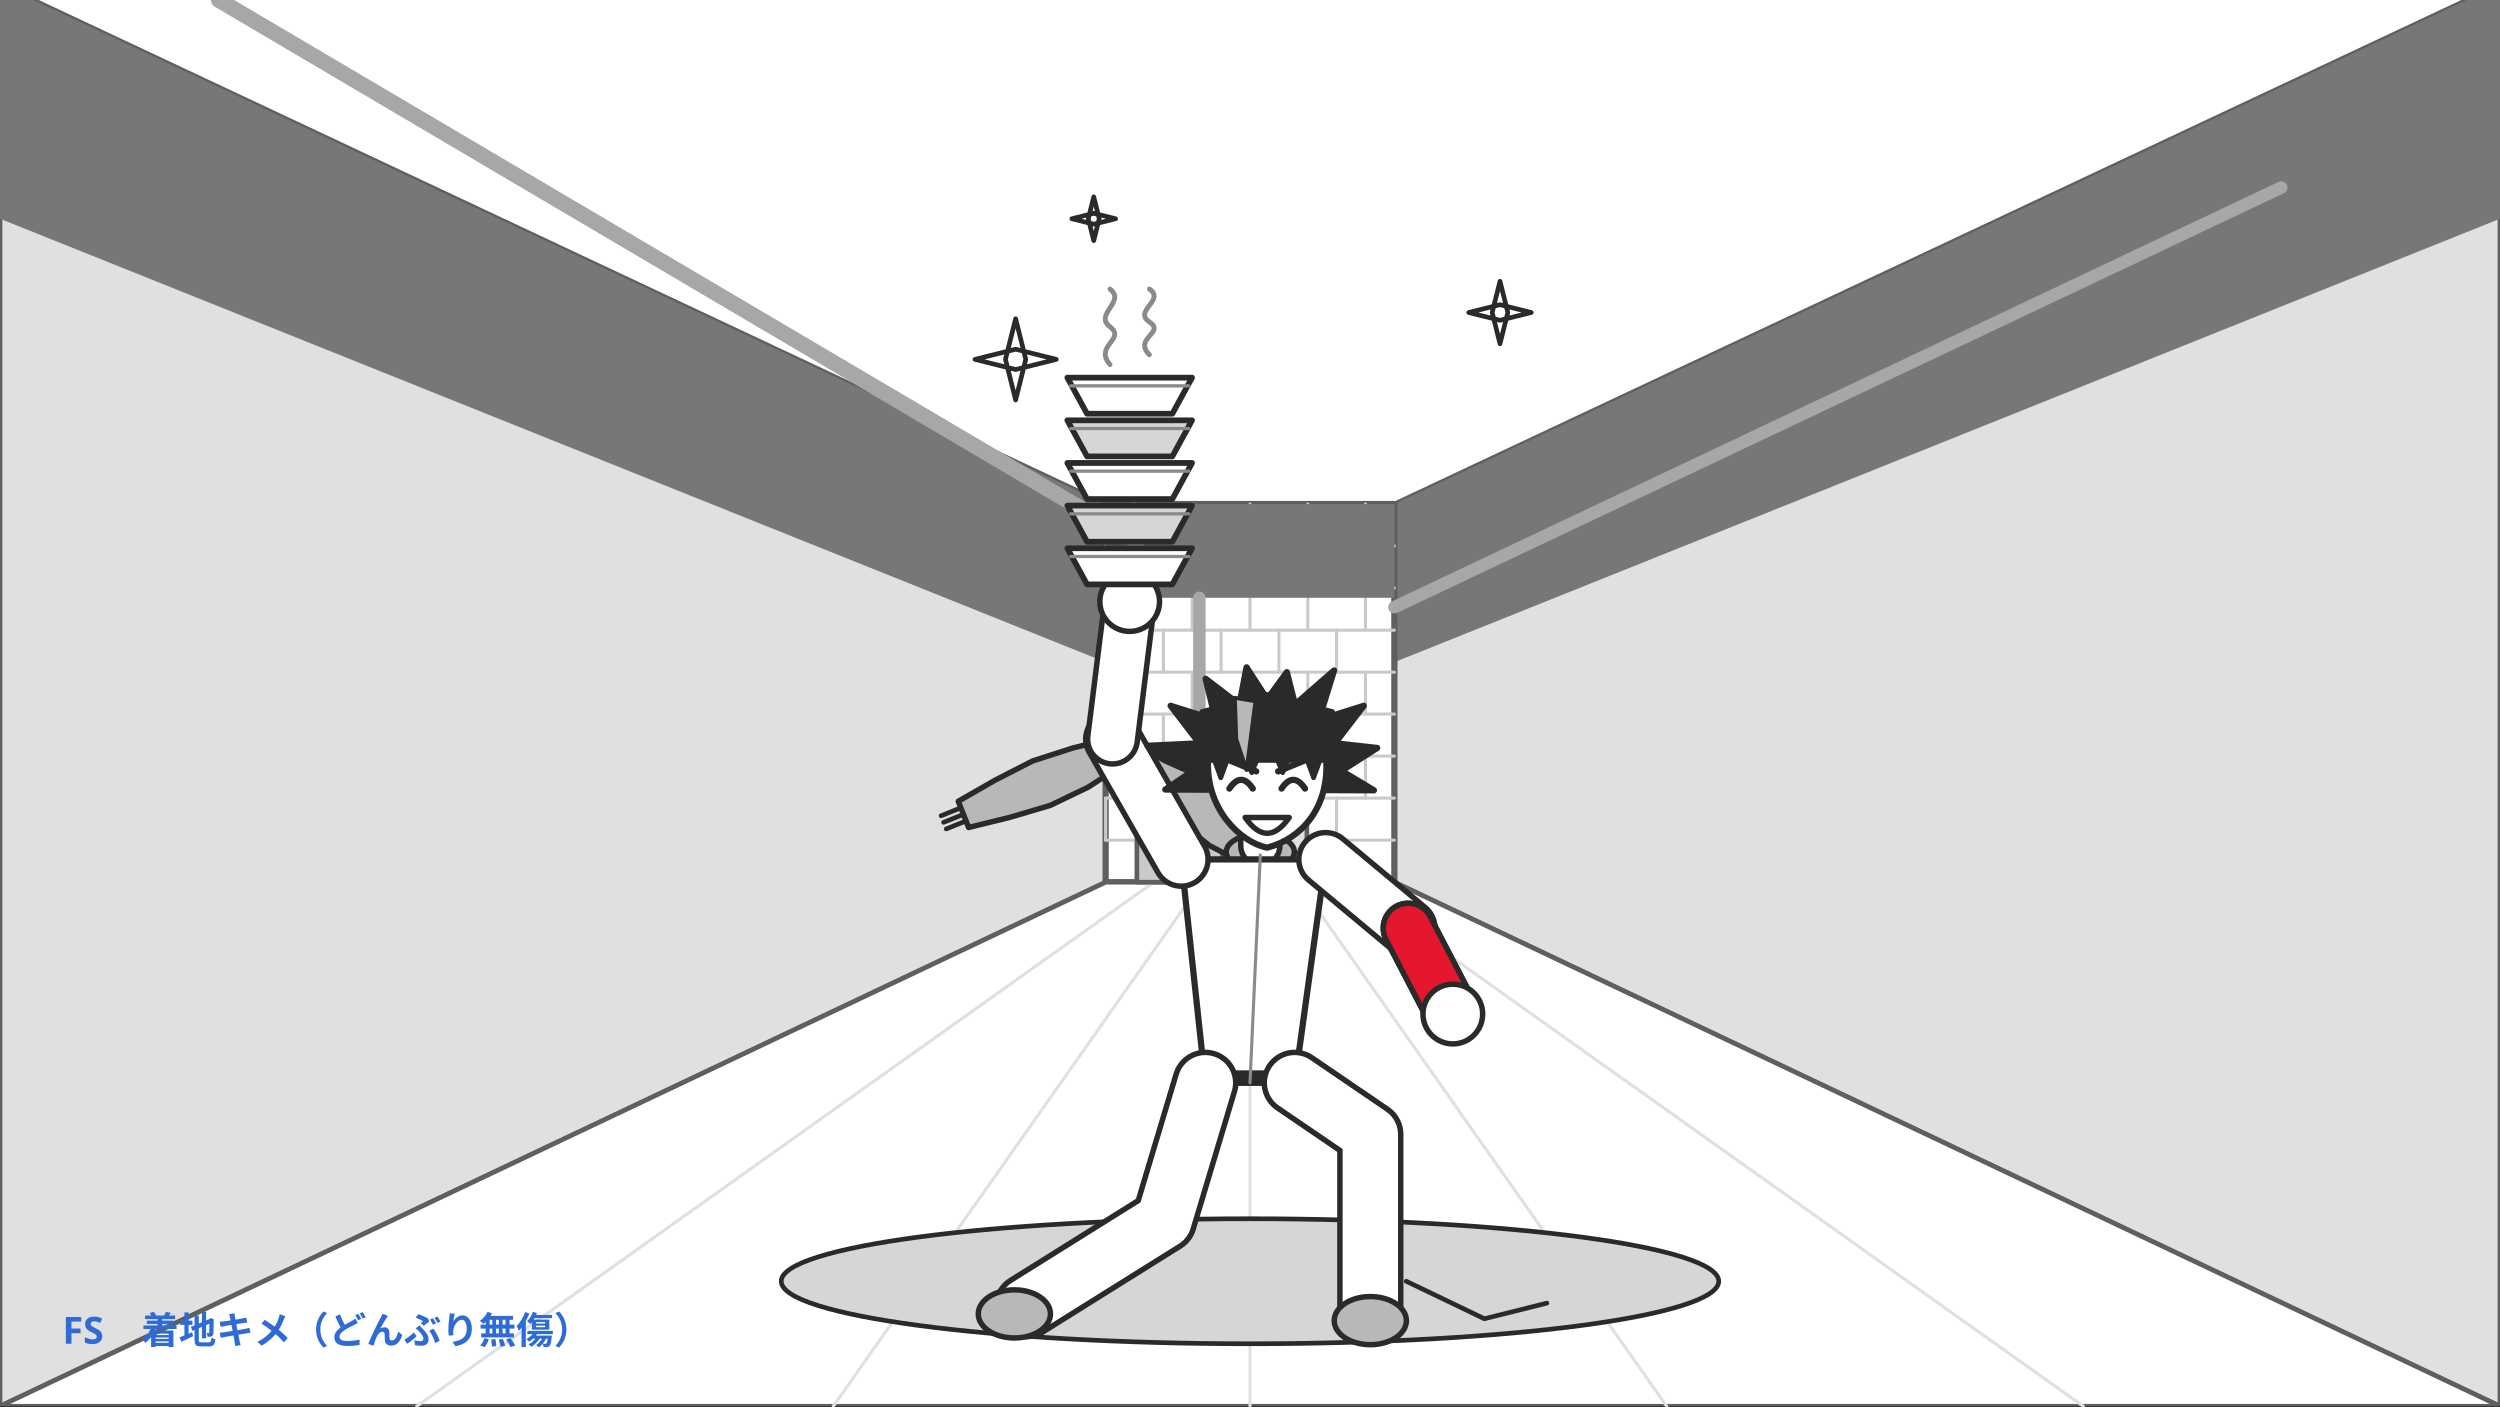
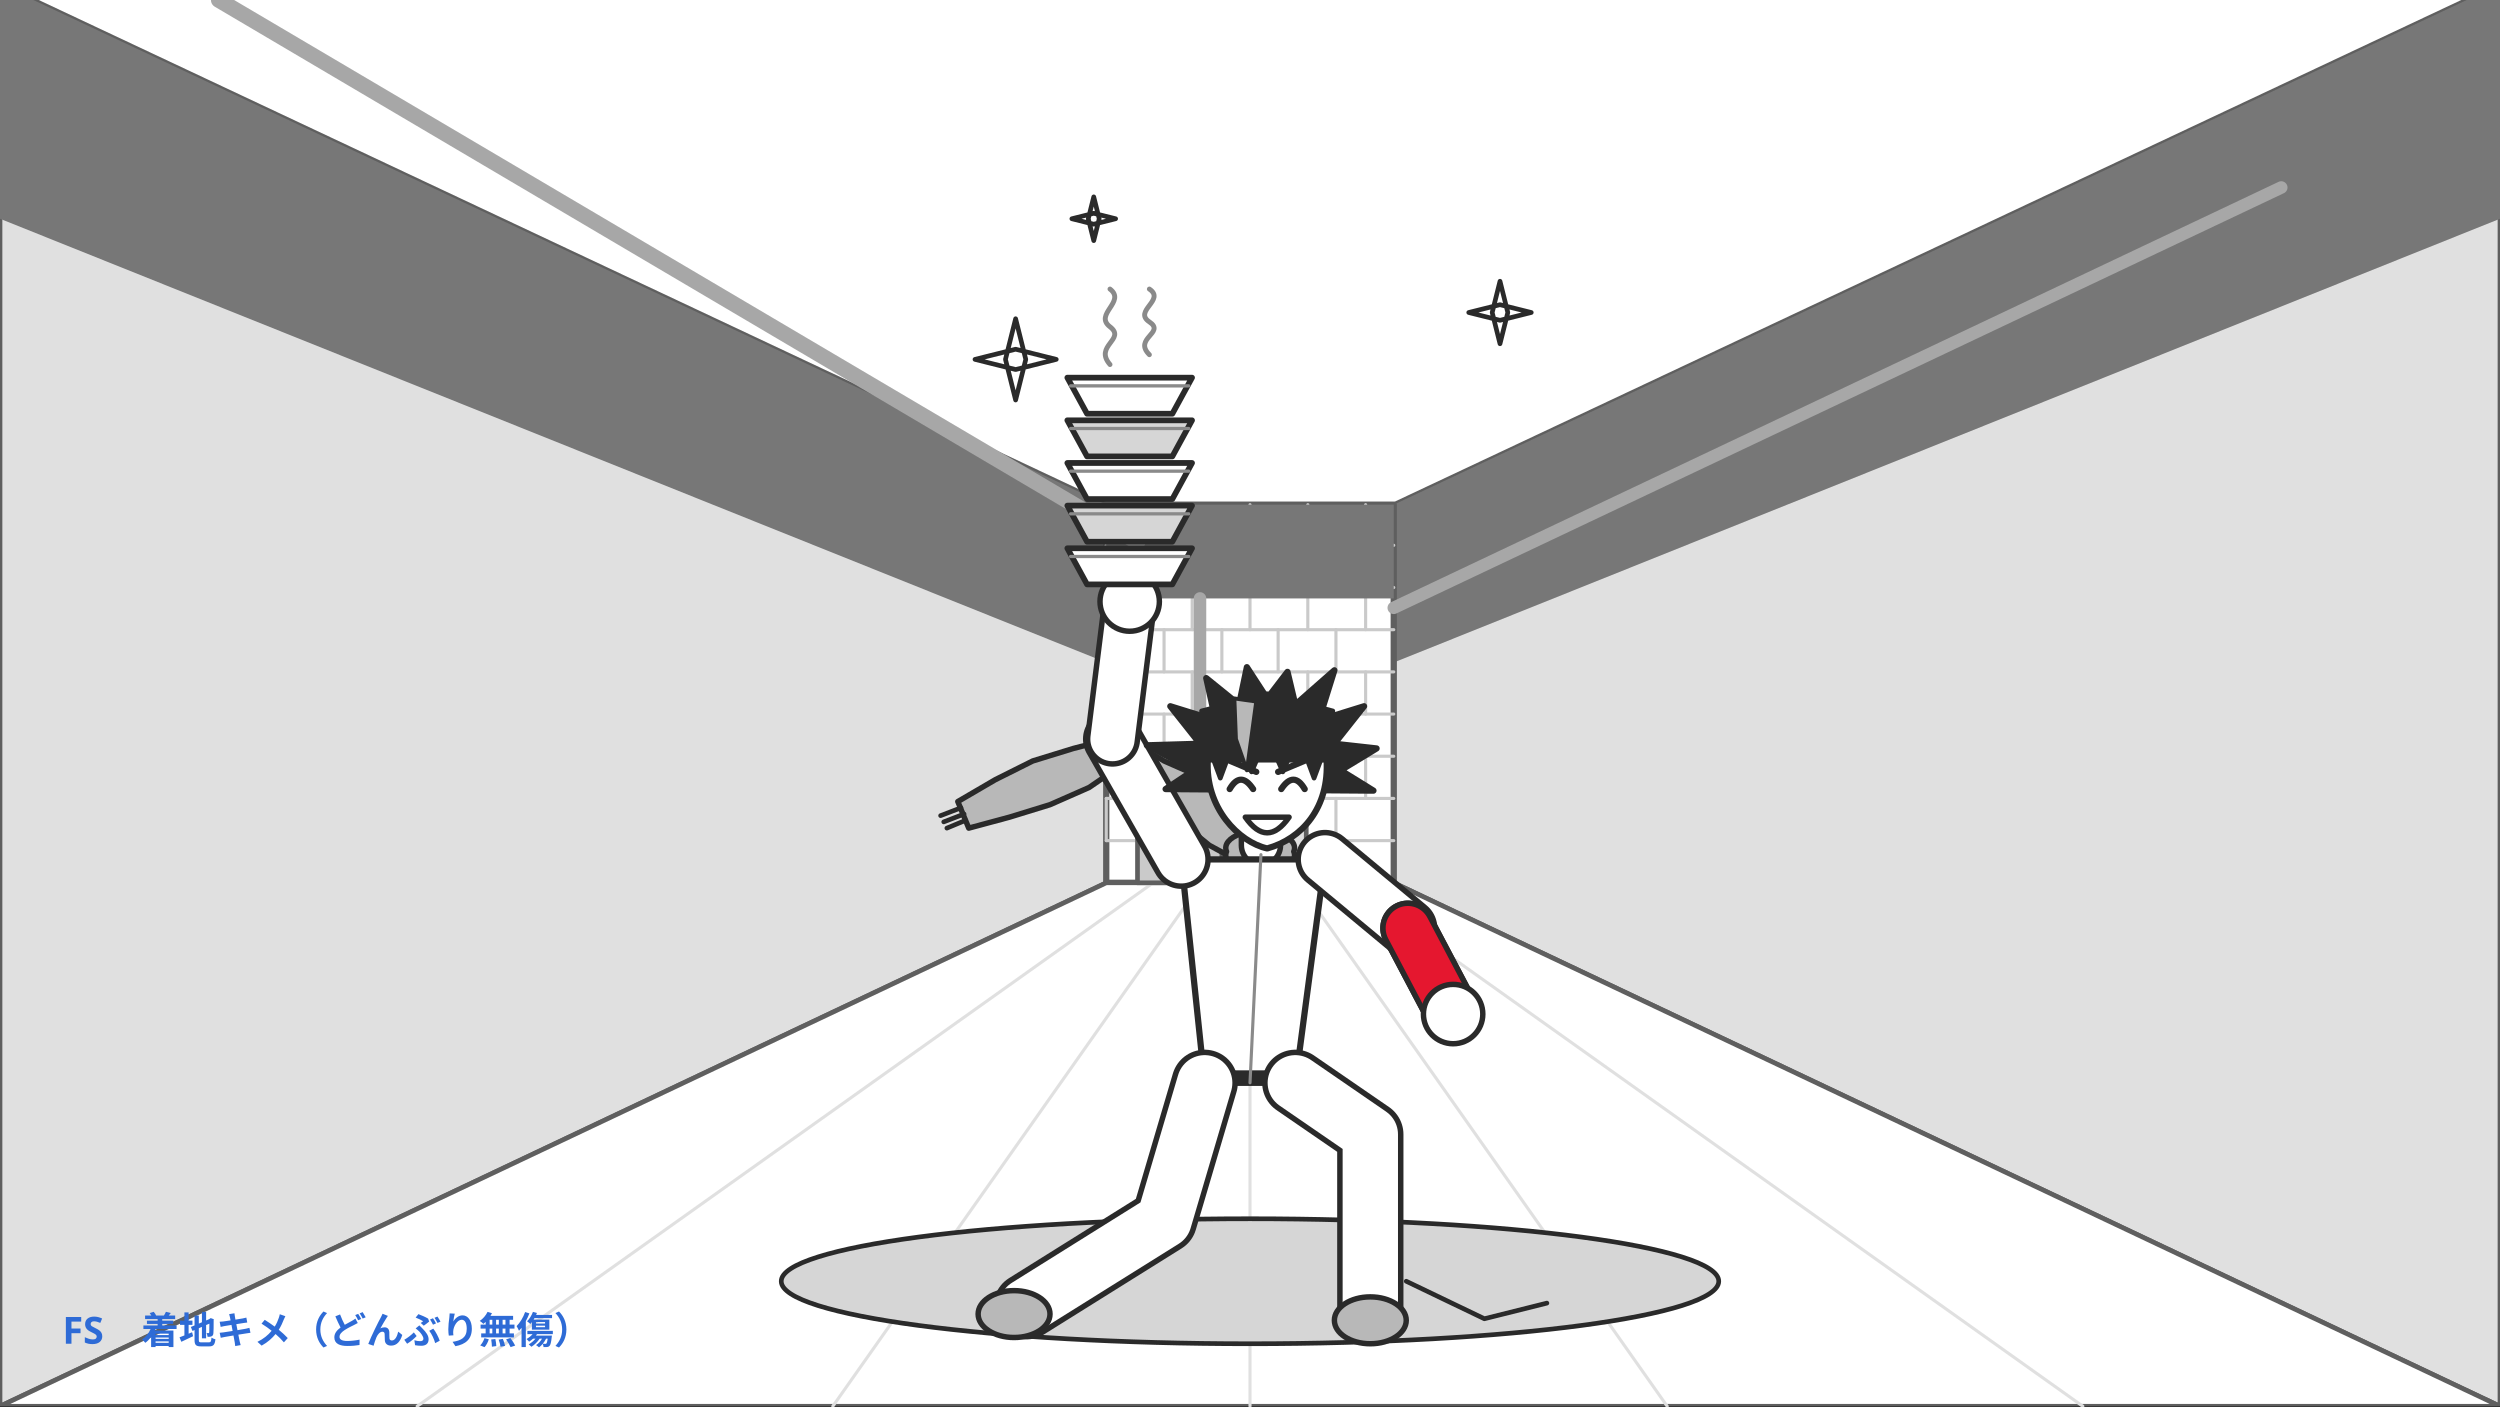
<svg xmlns="http://www.w3.org/2000/svg" viewBox="0 0 1600 900">
  <rect x="0" y="0" width="1600" height="900" fill="#FFFFFF" />
-   <path d="M0 0 L1600 0 L1600 900 L0 900 Z" fill="#FFFFFF" />
-   <path d="M0 -10 L707.6 322.6 L707.6 564.6 L0 900 Z" fill="#D6D6D6" stroke="#2A2A2A" stroke-width="3" stroke-linejoin="round" stroke-linecap="round" />
-   <path d="M1600 -10 L892.4 322.6 L892.4 564.6 L1600 900 Z" fill="#D6D6D6" stroke="#2A2A2A" stroke-width="3" stroke-linejoin="round" stroke-linecap="round" />
-   <path d="M0 -10 L707.6 322.6 L707.6 423.8 L0 140 Z" fill="#4A4A4A" />
-   <path d="M1600 -10 L892.4 322.6 L892.4 423.8 L1600 140 Z" fill="#4A4A4A" />
-   <path d="M707.6 322.6 L892.4 322.6 L892.4 564.6 L707.6 564.6 Z" fill="#FFFFFF" stroke="#2A2A2A" stroke-width="4" stroke-linejoin="round" stroke-linecap="round" />
-   <path d="M707.6 349.5 L892.4 349.5" fill="none" stroke="#B8B8B8" stroke-width="2" stroke-linejoin="round" stroke-linecap="round" />
-   <path d="M726.1 349.5 L726.1 322.6" fill="none" stroke="#B8B8B8" stroke-width="2" stroke-linejoin="round" stroke-linecap="round" />
-   <path d="M763 349.5 L763 322.6" fill="none" stroke="#B8B8B8" stroke-width="2" stroke-linejoin="round" stroke-linecap="round" />
-   <path d="M800 349.5 L800 322.6" fill="none" stroke="#B8B8B8" stroke-width="2" stroke-linejoin="round" stroke-linecap="round" />
-   <path d="M837 349.5 L837 322.6" fill="none" stroke="#B8B8B8" stroke-width="2" stroke-linejoin="round" stroke-linecap="round" />
-   <path d="M873.9 349.5 L873.9 322.6" fill="none" stroke="#B8B8B8" stroke-width="2" stroke-linejoin="round" stroke-linecap="round" />
-   <path d="M707.6 376.4 L892.4 376.4" fill="none" stroke="#B8B8B8" stroke-width="2" stroke-linejoin="round" stroke-linecap="round" />
-   <path d="M707.6 376.4 L707.6 349.5" fill="none" stroke="#B8B8B8" stroke-width="2" stroke-linejoin="round" stroke-linecap="round" />
-   <path d="M744.6 376.4 L744.6 349.5" fill="none" stroke="#B8B8B8" stroke-width="2" stroke-linejoin="round" stroke-linecap="round" />
-   <path d="M781.5 376.4 L781.5 349.5" fill="none" stroke="#B8B8B8" stroke-width="2" stroke-linejoin="round" stroke-linecap="round" />
-   <path d="M818.5 376.4 L818.5 349.5" fill="none" stroke="#B8B8B8" stroke-width="2" stroke-linejoin="round" stroke-linecap="round" />
-   <path d="M855.4 376.4 L855.4 349.5" fill="none" stroke="#B8B8B8" stroke-width="2" stroke-linejoin="round" stroke-linecap="round" />
-   <path d="M707.6 403.3 L892.4 403.3" fill="none" stroke="#B8B8B8" stroke-width="2" stroke-linejoin="round" stroke-linecap="round" />
-   <path d="M726.1 403.3 L726.1 376.4" fill="none" stroke="#B8B8B8" stroke-width="2" stroke-linejoin="round" stroke-linecap="round" />
-   <path d="M763 403.3 L763 376.4" fill="none" stroke="#B8B8B8" stroke-width="2" stroke-linejoin="round" stroke-linecap="round" />
-   <path d="M800 403.3 L800 376.4" fill="none" stroke="#B8B8B8" stroke-width="2" stroke-linejoin="round" stroke-linecap="round" />
-   <path d="M837 403.3 L837 376.4" fill="none" stroke="#B8B8B8" stroke-width="2" stroke-linejoin="round" stroke-linecap="round" />
-   <path d="M873.9 403.3 L873.9 376.4" fill="none" stroke="#B8B8B8" stroke-width="2" stroke-linejoin="round" stroke-linecap="round" />
-   <path d="M707.6 430.2 L892.4 430.2" fill="none" stroke="#B8B8B8" stroke-width="2" stroke-linejoin="round" stroke-linecap="round" />
-   <path d="M707.6 430.2 L707.6 403.3" fill="none" stroke="#B8B8B8" stroke-width="2" stroke-linejoin="round" stroke-linecap="round" />
-   <path d="M744.6 430.2 L744.6 403.3" fill="none" stroke="#B8B8B8" stroke-width="2" stroke-linejoin="round" stroke-linecap="round" />
-   <path d="M781.5 430.2 L781.5 403.3" fill="none" stroke="#B8B8B8" stroke-width="2" stroke-linejoin="round" stroke-linecap="round" />
-   <path d="M818.5 430.2 L818.5 403.3" fill="none" stroke="#B8B8B8" stroke-width="2" stroke-linejoin="round" stroke-linecap="round" />
-   <path d="M855.4 430.2 L855.4 403.3" fill="none" stroke="#B8B8B8" stroke-width="2" stroke-linejoin="round" stroke-linecap="round" />
-   <path d="M707.6 457 L892.4 457" fill="none" stroke="#B8B8B8" stroke-width="2" stroke-linejoin="round" stroke-linecap="round" />
-   <path d="M726.1 457 L726.1 430.2" fill="none" stroke="#B8B8B8" stroke-width="2" stroke-linejoin="round" stroke-linecap="round" />
-   <path d="M763 457 L763 430.2" fill="none" stroke="#B8B8B8" stroke-width="2" stroke-linejoin="round" stroke-linecap="round" />
-   <path d="M800 457 L800 430.2" fill="none" stroke="#B8B8B8" stroke-width="2" stroke-linejoin="round" stroke-linecap="round" />
-   <path d="M837 457 L837 430.2" fill="none" stroke="#B8B8B8" stroke-width="2" stroke-linejoin="round" stroke-linecap="round" />
-   <path d="M873.9 457 L873.9 430.2" fill="none" stroke="#B8B8B8" stroke-width="2" stroke-linejoin="round" stroke-linecap="round" />
-   <path d="M707.6 483.9 L892.4 483.9" fill="none" stroke="#B8B8B8" stroke-width="2" stroke-linejoin="round" stroke-linecap="round" />
-   <path d="M707.6 483.9 L707.6 457" fill="none" stroke="#B8B8B8" stroke-width="2" stroke-linejoin="round" stroke-linecap="round" />
-   <path d="M744.6 483.9 L744.6 457" fill="none" stroke="#B8B8B8" stroke-width="2" stroke-linejoin="round" stroke-linecap="round" />
-   <path d="M781.5 483.9 L781.5 457" fill="none" stroke="#B8B8B8" stroke-width="2" stroke-linejoin="round" stroke-linecap="round" />
-   <path d="M818.5 483.9 L818.5 457" fill="none" stroke="#B8B8B8" stroke-width="2" stroke-linejoin="round" stroke-linecap="round" />
-   <path d="M855.4 483.9 L855.4 457" fill="none" stroke="#B8B8B8" stroke-width="2" stroke-linejoin="round" stroke-linecap="round" />
-   <path d="M707.6 510.8 L892.4 510.8" fill="none" stroke="#B8B8B8" stroke-width="2" stroke-linejoin="round" stroke-linecap="round" />
-   <path d="M726.1 510.8 L726.1 483.9" fill="none" stroke="#B8B8B8" stroke-width="2" stroke-linejoin="round" stroke-linecap="round" />
-   <path d="M763 510.8 L763 483.9" fill="none" stroke="#B8B8B8" stroke-width="2" stroke-linejoin="round" stroke-linecap="round" />
-   <path d="M800 510.8 L800 483.9" fill="none" stroke="#B8B8B8" stroke-width="2" stroke-linejoin="round" stroke-linecap="round" />
-   <path d="M837 510.8 L837 483.9" fill="none" stroke="#B8B8B8" stroke-width="2" stroke-linejoin="round" stroke-linecap="round" />
-   <path d="M873.9 510.8 L873.9 483.9" fill="none" stroke="#B8B8B8" stroke-width="2" stroke-linejoin="round" stroke-linecap="round" />
-   <path d="M707.6 537.7 L892.4 537.7" fill="none" stroke="#B8B8B8" stroke-width="2" stroke-linejoin="round" stroke-linecap="round" />
-   <path d="M707.6 537.7 L707.6 510.8" fill="none" stroke="#B8B8B8" stroke-width="2" stroke-linejoin="round" stroke-linecap="round" />
-   <path d="M744.6 537.7 L744.6 510.8" fill="none" stroke="#B8B8B8" stroke-width="2" stroke-linejoin="round" stroke-linecap="round" />
-   <path d="M781.5 537.7 L781.5 510.8" fill="none" stroke="#B8B8B8" stroke-width="2" stroke-linejoin="round" stroke-linecap="round" />
-   <path d="M818.5 537.7 L818.5 510.8" fill="none" stroke="#B8B8B8" stroke-width="2" stroke-linejoin="round" stroke-linecap="round" />
-   <path d="M855.4 537.7 L855.4 510.8" fill="none" stroke="#B8B8B8" stroke-width="2" stroke-linejoin="round" stroke-linecap="round" />
-   <path d="M707.6 322.6 L892.4 322.6 L892.4 382.6 L707.6 382.6 Z" fill="#4A4A4A" />
-   <path d="M140 0 L727.6 346.6" fill="none" stroke="#8A8A8A" stroke-width="10" stroke-linejoin="round" stroke-linecap="round" />
-   <path d="M1460 120 L892.4 388.6" fill="none" stroke="#8A8A8A" stroke-width="8" stroke-linejoin="round" stroke-linecap="round" />
-   <path d="M767.6 382.6 L767.6 564.6" fill="none" stroke="#8A8A8A" stroke-width="8" stroke-linejoin="round" stroke-linecap="round" />
-   <path d="M0 900 L707.6 564.6 L892.4 564.6 L1600 900 Z" fill="#FFFFFF" stroke="#2A2A2A" stroke-width="3" stroke-linejoin="round" stroke-linecap="round" />
-   <path d="M738.4 564.6 L266.7 900" fill="none" stroke="#D6D6D6" stroke-width="2" stroke-linejoin="round" stroke-linecap="round" />
-   <path d="M769.2 564.6 L533.3 900" fill="none" stroke="#D6D6D6" stroke-width="2" stroke-linejoin="round" stroke-linecap="round" />
-   <path d="M800 564.6 L800 900" fill="none" stroke="#D6D6D6" stroke-width="2" stroke-linejoin="round" stroke-linecap="round" />
-   <path d="M830.8 564.6 L1066.7 900" fill="none" stroke="#D6D6D6" stroke-width="2" stroke-linejoin="round" stroke-linecap="round" />
-   <path d="M861.6 564.6 L1333.3 900" fill="none" stroke="#D6D6D6" stroke-width="2" stroke-linejoin="round" stroke-linecap="round" />
-   <path d="M727.6 518.6 h70 v46 h-70 Z" fill="#B8B8B8" stroke="#2A2A2A" stroke-width="3" stroke-linejoin="round" stroke-linecap="round" />
-   <path d="M782.4 504.6 h54 v60 h-54 Z" fill="#D6D6D6" stroke="#2A2A2A" stroke-width="3" stroke-linejoin="round" stroke-linecap="round" />
-   <path d="M0 0 h1600 v900 h-1600 Z" fill="#FFFFFF" opacity="0.25" />
-   <path d="M500 820 A300 40 0 1 0 1100 820 A300 40 0 1 0 500 820 Z" fill="#D6D6D6" stroke="#2A2A2A" stroke-width="3" stroke-linejoin="round" stroke-linecap="round" />
-   <path d="M700 820 l-40 30 l-30 -6 M900 820 l50 24 l40 -10" fill="none" stroke="#2A2A2A" stroke-width="3" stroke-linejoin="round" stroke-linecap="round" />
-   <path d="M814.9 528.7 L794.1 511.2 L770.4 498 L745.4 486.8 L717.7 471 L686.6 478.7 L660.9 487 L636.9 499.3 L613.3 512.8 L619.9 529.6 L646.3 523.1 L672.3 515.4 L696.6 503.7 L715.5 491.4 L732.8 505.6 L752.8 524.4 L774.1 541.2 L798.3 553.7 Z" fill="#B8B8B8" stroke="#2A2A2A" stroke-width="3.5" stroke-linejoin="round" stroke-linecap="round" />
-   <path d="M614.9 517 L602.3 522.1" fill="none" stroke="#2A2A2A" stroke-width="3" stroke-linejoin="round" stroke-linecap="round" />
-   <path d="M616.6 521.2 L603.9 526.3" fill="none" stroke="#2A2A2A" stroke-width="3" stroke-linejoin="round" stroke-linecap="round" />
-   <path d="M618.3 525.4 L605.6 530.5" fill="none" stroke="#2A2A2A" stroke-width="3" stroke-linejoin="round" stroke-linecap="round" />
-   <path d="M784.8 545.2 A21.8 11.5 0 1 0 828.4 545.2 A21.8 11.5 0 1 0 784.8 545.2 Z" fill="#B8B8B8" stroke="#2A2A2A" stroke-width="3.5" stroke-linejoin="round" stroke-linecap="round" />
-   <path d="M806.6 541.2 L806.6 533.2" fill="none" stroke="#2A2A2A" stroke-width="28.56" stroke-linejoin="round" stroke-linecap="round" />
-   <path d="M806.6 541.2 L806.6 533.2" fill="none" stroke="#FFFFFF" stroke-width="21.56" stroke-linejoin="round" stroke-linecap="round" />
-   <path d="M848.4 550 L756 550 L771.4 693 L828.6 693 Z" fill="#FFFFFF" stroke="#2A2A2A" stroke-width="4" stroke-linejoin="round" stroke-linecap="round" />
-   <path d="M828.6 689 L771.4 689" fill="none" stroke="#2A2A2A" stroke-width="8" stroke-linejoin="round" stroke-linecap="round" />
-   <path d="M806.6 547.2 L800 693" fill="none" stroke="#8A8A8A" stroke-width="2" stroke-linejoin="round" stroke-linecap="round" />
-   <path d="M828.6 693 L877 726 L877 836" fill="none" stroke="#2A2A2A" stroke-width="42.42" stroke-linejoin="round" stroke-linecap="round" />
-   <path d="M828.6 693 L877 726 L877 836" fill="none" stroke="#FFFFFF" stroke-width="35.42" stroke-linejoin="round" stroke-linecap="round" />
-   <path d="M853.9 845.2 A23.1 15.4 0 1 0 900.1 845.2 A23.1 15.4 0 1 0 853.9 845.2 Z" fill="#B8B8B8" stroke="#2A2A2A" stroke-width="3.5" stroke-linejoin="round" stroke-linecap="round" />
-   <path d="M771.4 693 L745 781 L657 836" fill="none" stroke="#2A2A2A" stroke-width="42.42" stroke-linejoin="round" stroke-linecap="round" />
-   <path d="M771.4 693 L745 781 L657 836" fill="none" stroke="#FFFFFF" stroke-width="35.42" stroke-linejoin="round" stroke-linecap="round" />
-   <path d="M626.1 840.9 A23.1 15.4 0 1 0 672.3 840.9 A23.1 15.4 0 1 0 626.1 840.9 Z" fill="#B8B8B8" stroke="#2A2A2A" stroke-width="3.5" stroke-linejoin="round" stroke-linecap="round" />
-   <path d="M848.4 550 L901.2 594" fill="none" stroke="#2A2A2A" stroke-width="37.8" stroke-linejoin="round" stroke-linecap="round" />
-   <path d="M848.4 550 L901.2 594" fill="none" stroke="#FFFFFF" stroke-width="30.8" stroke-linejoin="round" stroke-linecap="round" />
-   <path d="M901.2 594 L929.8 649" fill="none" stroke="#2A2A2A" stroke-width="35.336" stroke-linejoin="round" stroke-linecap="round" />
-   <path d="M901.2 594 L929.8 649" fill="none" stroke="#E5172F" stroke-width="28.336" stroke-linejoin="round" stroke-linecap="round" />
-   <path d="M901.2 594 L929.8 649" fill="none" stroke="#2A2A2A" stroke-width="35.336" stroke-linejoin="round" stroke-linecap="round" />
-   <path d="M901.2 594 L929.8 649" fill="none" stroke="#E5172F" stroke-width="28.336" stroke-linejoin="round" stroke-linecap="round" />
-   <path d="M910.7 649 A19.1 19.1 0 1 0 948.9 649 A19.1 19.1 0 1 0 910.7 649 Z" fill="#FFFFFF" stroke="#2A2A2A" stroke-width="3.5" stroke-linejoin="round" stroke-linecap="round" />
-   <path d="M756 550 L712 473" fill="none" stroke="#2A2A2A" stroke-width="37.8" stroke-linejoin="round" stroke-linecap="round" />
-   <path d="M756 550 L712 473" fill="none" stroke="#FFFFFF" stroke-width="30.8" stroke-linejoin="round" stroke-linecap="round" />
-   <path d="M712 473 L723 385" fill="none" stroke="#2A2A2A" stroke-width="35.336" stroke-linejoin="round" stroke-linecap="round" />
-   <path d="M712 473 L723 385" fill="none" stroke="#FFFFFF" stroke-width="28.336" stroke-linejoin="round" stroke-linecap="round" />
-   <path d="M703.9 385 A19.1 19.1 0 1 0 742.1 385 A19.1 19.1 0 1 0 703.9 385 Z" fill="#FFFFFF" stroke="#2A2A2A" stroke-width="3.5" stroke-linejoin="round" stroke-linecap="round" />
-   <g>
-     <path d="M745.8 505.3 L763.5 493.3 L734.4 477.3 L767.6 475.7 L749.2 451.7 L778 460.8 L771.6 434.4 L793.2 450.9 L797.8 427.1 L811 447.5 L823.6 430.2 L828.8 450.9 L853.8 429.1 L844 460.8 L872.8 451.7 L854.4 475.7 L881.4 478.7 L858.5 493.3 L879.3 505.8 Z" fill="#2A2A2A" stroke="#2A2A2A" stroke-width="4" stroke-linejoin="round" stroke-linecap="round" />
-     <path d="M773.2 486.2 C771.4 517 793.4 539 811 542.5 C833 536.8 850.6 517 848.8 486.2 Z" fill="#FFFFFF" stroke="#2A2A2A" stroke-width="4" stroke-linejoin="round" stroke-linecap="round" />
-     <path d="M769.2 455.4 L771.4 470.8 L781.3 497.8 L791.2 470.8 L801.1 494.5 L811 470.8 L820.9 494.5 L830.8 470.8 L840.7 497.8 L850.6 470.8 L852.8 455.4 L811 444.4 Z" fill="#2A2A2A" stroke="#2A2A2A" stroke-width="3" stroke-linejoin="round" stroke-linecap="round" />
-     <path d="M790.3 446.6 L803.5 448.8 L797.8 492.8 L791.2 473 Z" fill="#B8B8B8" stroke="#2A2A2A" stroke-width="2.5" stroke-linejoin="round" stroke-linecap="round" />
-     <path d="M786.8 504.7 Q794.3 493.5 801.8 504.7 M820.2 504.7 Q827.7 493.5 835.2 504.7" fill="none" stroke="#2A2A2A" stroke-width="4" stroke-linejoin="round" stroke-linecap="round" />
-     <path d="M784.6 485.7 L804 493.7" fill="none" stroke="#2A2A2A" stroke-width="4" stroke-linejoin="round" stroke-linecap="round" />
-     <path d="M818 493.7 L837.4 485.7" fill="none" stroke="#2A2A2A" stroke-width="4" stroke-linejoin="round" stroke-linecap="round" />
-     <path d="M796.9 523.2 Q811 543.4 825.1 523.2 Z" fill="#FFFFFF" stroke="#2A2A2A" stroke-width="3.5" stroke-linejoin="round" stroke-linecap="round" />
+   <g stroke-linejoin="round" stroke-linecap="round">
+     <path d="M0 0 L1600 0 L1600 900 L0 900 Z" fill="#FFFFFF" />
+     <path d="M0 -10 L708 323 L708 565 L0 900 Z" fill="#D6D6D6" stroke="#2A2A2A" stroke-width="3" />
+     <path d="M1600 -10 L892 323 L892 565 L1600 900 Z" fill="#D6D6D6" stroke="#2A2A2A" stroke-width="3" />
+     <path d="M0 -10 L708 323 L708 424 L0 140 Z" fill="#4A4A4A" />
+     <path d="M1600 -10 L892 323 L892 424 L1600 140 Z" fill="#4A4A4A" />
+     <path d="M708 323 L892 323 L892 565 L708 565 Z" fill="#FFFFFF" stroke="#2A2A2A" stroke-width="4" />
+     <path d="M708 349 L892 349" fill="none" stroke="#B8B8B8" stroke-width="2" />
+     <path d="M726 349 L726 323" fill="none" stroke="#B8B8B8" stroke-width="2" />
+     <path d="M763 349 L763 323" fill="none" stroke="#B8B8B8" stroke-width="2" />
+     <path d="M800 349 L800 323" fill="none" stroke="#B8B8B8" stroke-width="2" />
+     <path d="M837 349 L837 323" fill="none" stroke="#B8B8B8" stroke-width="2" />
+     <path d="M874 349 L874 323" fill="none" stroke="#B8B8B8" stroke-width="2" />
+     <path d="M708 376 L892 376" fill="none" stroke="#B8B8B8" stroke-width="2" />
+     <path d="M708 376 L708 349" fill="none" stroke="#B8B8B8" stroke-width="2" />
+     <path d="M745 376 L745 349" fill="none" stroke="#B8B8B8" stroke-width="2" />
+     <path d="M782 376 L782 349" fill="none" stroke="#B8B8B8" stroke-width="2" />
+     <path d="M818 376 L818 349" fill="none" stroke="#B8B8B8" stroke-width="2" />
+     <path d="M855 376 L855 349" fill="none" stroke="#B8B8B8" stroke-width="2" />
+     <path d="M708 403 L892 403" fill="none" stroke="#B8B8B8" stroke-width="2" />
+     <path d="M726 403 L726 376" fill="none" stroke="#B8B8B8" stroke-width="2" />
+     <path d="M763 403 L763 376" fill="none" stroke="#B8B8B8" stroke-width="2" />
+     <path d="M800 403 L800 376" fill="none" stroke="#B8B8B8" stroke-width="2" />
+     <path d="M837 403 L837 376" fill="none" stroke="#B8B8B8" stroke-width="2" />
+     <path d="M874 403 L874 376" fill="none" stroke="#B8B8B8" stroke-width="2" />
+     <path d="M708 430 L892 430" fill="none" stroke="#B8B8B8" stroke-width="2" />
+     <path d="M708 430 L708 403" fill="none" stroke="#B8B8B8" stroke-width="2" />
+     <path d="M745 430 L745 403" fill="none" stroke="#B8B8B8" stroke-width="2" />
+     <path d="M782 430 L782 403" fill="none" stroke="#B8B8B8" stroke-width="2" />
+     <path d="M818 430 L818 403" fill="none" stroke="#B8B8B8" stroke-width="2" />
+     <path d="M855 430 L855 403" fill="none" stroke="#B8B8B8" stroke-width="2" />
+     <path d="M708 457 L892 457" fill="none" stroke="#B8B8B8" stroke-width="2" />
+     <path d="M726 457 L726 430" fill="none" stroke="#B8B8B8" stroke-width="2" />
+     <path d="M763 457 L763 430" fill="none" stroke="#B8B8B8" stroke-width="2" />
+     <path d="M800 457 L800 430" fill="none" stroke="#B8B8B8" stroke-width="2" />
+     <path d="M837 457 L837 430" fill="none" stroke="#B8B8B8" stroke-width="2" />
+     <path d="M874 457 L874 430" fill="none" stroke="#B8B8B8" stroke-width="2" />
+     <path d="M708 484 L892 484" fill="none" stroke="#B8B8B8" stroke-width="2" />
+     <path d="M708 484 L708 457" fill="none" stroke="#B8B8B8" stroke-width="2" />
+     <path d="M745 484 L745 457" fill="none" stroke="#B8B8B8" stroke-width="2" />
+     <path d="M782 484 L782 457" fill="none" stroke="#B8B8B8" stroke-width="2" />
+     <path d="M818 484 L818 457" fill="none" stroke="#B8B8B8" stroke-width="2" />
+     <path d="M855 484 L855 457" fill="none" stroke="#B8B8B8" stroke-width="2" />
+     <path d="M708 511 L892 511" fill="none" stroke="#B8B8B8" stroke-width="2" />
+     <path d="M726 511 L726 484" fill="none" stroke="#B8B8B8" stroke-width="2" />
+     <path d="M763 511 L763 484" fill="none" stroke="#B8B8B8" stroke-width="2" />
+     <path d="M800 511 L800 484" fill="none" stroke="#B8B8B8" stroke-width="2" />
+     <path d="M837 511 L837 484" fill="none" stroke="#B8B8B8" stroke-width="2" />
+     <path d="M874 511 L874 484" fill="none" stroke="#B8B8B8" stroke-width="2" />
+     <path d="M708 538 L892 538" fill="none" stroke="#B8B8B8" stroke-width="2" />
+     <path d="M708 538 L708 511" fill="none" stroke="#B8B8B8" stroke-width="2" />
+     <path d="M745 538 L745 511" fill="none" stroke="#B8B8B8" stroke-width="2" />
+     <path d="M782 538 L782 511" fill="none" stroke="#B8B8B8" stroke-width="2" />
+     <path d="M818 538 L818 511" fill="none" stroke="#B8B8B8" stroke-width="2" />
+     <path d="M855 538 L855 511" fill="none" stroke="#B8B8B8" stroke-width="2" />
+     <path d="M708 323 L892 323 L892 383 L708 383 Z" fill="#4A4A4A" />
+     <path d="M140 0 L728 347" fill="none" stroke="#8A8A8A" stroke-width="10" />
+     <path d="M1460 120 L892 389" fill="none" stroke="#8A8A8A" stroke-width="8" />
+     <path d="M768 383 L768 565" fill="none" stroke="#8A8A8A" stroke-width="8" />
+     <path d="M0 900 L708 565 L892 565 L1600 900 Z" fill="#FFFFFF" stroke="#2A2A2A" stroke-width="3" />
+     <path d="M738 565 L267 900" fill="none" stroke="#D6D6D6" stroke-width="2" />
+     <path d="M769 565 L533 900" fill="none" stroke="#D6D6D6" stroke-width="2" />
+     <path d="M800 565 L800 900" fill="none" stroke="#D6D6D6" stroke-width="2" />
+     <path d="M831 565 L1067 900" fill="none" stroke="#D6D6D6" stroke-width="2" />
+     <path d="M862 565 L1333 900" fill="none" stroke="#D6D6D6" stroke-width="2" />
+     <path d="M728 519 h70 v46 h-70 Z" fill="#B8B8B8" stroke="#2A2A2A" stroke-width="3" />
+     <path d="M782 505 h54 v60 h-54 Z" fill="#D6D6D6" stroke="#2A2A2A" stroke-width="3" />
+     <path d="M0 0 h1600 v900 h-1600 Z" fill="#FFFFFF" opacity="0.25" />
+     <path d="M500 820 A300 40 0 1 0 1100 820 A300 40 0 1 0 500 820 Z" fill="#D6D6D6" stroke="#2A2A2A" stroke-width="3" />
+     <path d="M700 820 l-40 30 l-30 -6 M900 820 l50 24 l40 -10" fill="none" stroke="#2A2A2A" stroke-width="3" />
+     <path d="M815 529 L794 511 L770 498 L745 487 L718 471 L687 479 L661 487 L637 499 L613 513 L620 530 L646 523 L672 515 L697 504 L716 491 L733 506 L753 524 L774 541 L798 554 Z" fill="#B8B8B8" stroke="#2A2A2A" stroke-width="3.5" />
+     <path d="M615 517 L602 522" fill="none" stroke="#2A2A2A" stroke-width="3" />
+     <path d="M617 521 L604 526" fill="none" stroke="#2A2A2A" stroke-width="3" />
+     <path d="M618 525 L606 530" fill="none" stroke="#2A2A2A" stroke-width="3" />
+     <path d="M785 545 A22 11 0 1 0 828 545 A22 11 0 1 0 785 545 Z" fill="#B8B8B8" stroke="#2A2A2A" stroke-width="3.5" />
+     <path d="M807 541 L807 533" fill="none" stroke="#2A2A2A" stroke-width="28.56" />
+     <path d="M807 541 L807 533" fill="none" stroke="#FFFFFF" stroke-width="21.56" />
+     <path d="M848 550 L756 550 L771 693 L829 693 Z" fill="#FFFFFF" stroke="#2A2A2A" stroke-width="4" />
+     <path d="M829 689 L771 689" fill="none" stroke="#2A2A2A" stroke-width="8" />
+     <path d="M807 547 L800 693" fill="none" stroke="#8A8A8A" stroke-width="2" />
+     <path d="M829 693 L877 726 L877 836" fill="none" stroke="#2A2A2A" stroke-width="42.42" />
+     <path d="M829 693 L877 726 L877 836" fill="none" stroke="#FFFFFF" stroke-width="35.42" />
+     <path d="M854 845 A23 15 0 1 0 900 845 A23 15 0 1 0 854 845 Z" fill="#B8B8B8" stroke="#2A2A2A" stroke-width="3.5" />
+     <path d="M771 693 L745 781 L657 836" fill="none" stroke="#2A2A2A" stroke-width="42.42" />
+     <path d="M771 693 L745 781 L657 836" fill="none" stroke="#FFFFFF" stroke-width="35.42" />
+     <path d="M626 841 A23 15 0 1 0 672 841 A23 15 0 1 0 626 841 Z" fill="#B8B8B8" stroke="#2A2A2A" stroke-width="3.5" />
+     <path d="M848 550 L901 594" fill="none" stroke="#2A2A2A" stroke-width="37.8" />
+     <path d="M848 550 L901 594" fill="none" stroke="#FFFFFF" stroke-width="30.8" />
+     <path d="M901 594 L930 649" fill="none" stroke="#2A2A2A" stroke-width="35.336" />
+     <path d="M901 594 L930 649" fill="none" stroke="#E5172F" stroke-width="28.336" />
+     <path d="M901 594 L930 649" fill="none" stroke="#2A2A2A" stroke-width="35.336" />
+     <path d="M901 594 L930 649" fill="none" stroke="#E5172F" stroke-width="28.336" />
+     <path d="M911 649 A19 19 0 1 0 949 649 A19 19 0 1 0 911 649 Z" fill="#FFFFFF" stroke="#2A2A2A" stroke-width="3.5" />
+     <path d="M756 550 L712 473" fill="none" stroke="#2A2A2A" stroke-width="37.8" />
+     <path d="M756 550 L712 473" fill="none" stroke="#FFFFFF" stroke-width="30.8" />
+     <path d="M712 473 L723 385" fill="none" stroke="#2A2A2A" stroke-width="35.336" />
+     <path d="M712 473 L723 385" fill="none" stroke="#FFFFFF" stroke-width="28.336" />
+     <path d="M704 385 A19 19 0 1 0 742 385 A19 19 0 1 0 704 385 Z" fill="#FFFFFF" stroke="#2A2A2A" stroke-width="3.5" />
+     <g>
+       <path d="M746 505 L764 493 L734 477 L768 476 L749 452 L778 461 L772 434 L793 451 L798 427 L811 447 L824 430 L829 451 L854 429 L844 461 L873 452 L854 476 L881 479 L858 493 L879 506 Z" fill="#2A2A2A" stroke="#2A2A2A" stroke-width="4" />
+       <path d="M773 486 C771 517 793 539 811 543 C833 537 851 517 849 486 Z" fill="#FFFFFF" stroke="#2A2A2A" stroke-width="4" />
+       <path d="M769 455 L771 471 L781 498 L791 471 L801 494 L811 471 L821 494 L831 471 L841 498 L851 471 L853 455 L811 444 Z" fill="#2A2A2A" stroke="#2A2A2A" stroke-width="3" />
+       <path d="M790 447 L804 449 L798 493 L791 473 Z" fill="#B8B8B8" stroke="#2A2A2A" stroke-width="2.5" />
+       <path d="M787 505 Q794 493 802 505 M820 505 Q828 493 835 505" fill="none" stroke="#2A2A2A" stroke-width="4" />
+       <path d="M785 486 L804 494" fill="none" stroke="#2A2A2A" stroke-width="4" />
+       <path d="M818 494 L837 486" fill="none" stroke="#2A2A2A" stroke-width="4" />
+       <path d="M797 523 Q811 543 825 523 Z" fill="#FFFFFF" stroke="#2A2A2A" stroke-width="3.5" />
+     </g>
+     <g transform="translate(723 374) rotate(0) scale(1.05)">
+       <path d="M-38 -22 L38 -22 L26 0 L-26 0 Z" fill="#FFFFFF" stroke="#2A2A2A" stroke-width="3.5" />
+       <path d="M-36 -17 L36 -17" fill="none" stroke="#8A8A8A" stroke-width="2" />
+       <path d="M-38 -48 L38 -48 L26 -26 L-26 -26 Z" fill="#D6D6D6" stroke="#2A2A2A" stroke-width="3.5" />
+       <path d="M-36 -43 L36 -43" fill="none" stroke="#8A8A8A" stroke-width="2" />
+       <path d="M-38 -74 L38 -74 L26 -52 L-26 -52 Z" fill="#FFFFFF" stroke="#2A2A2A" stroke-width="3.5" />
+       <path d="M-36 -69 L36 -69" fill="none" stroke="#8A8A8A" stroke-width="2" />
+       <path d="M-38 -100 L38 -100 L26 -78 L-26 -78 Z" fill="#D6D6D6" stroke="#2A2A2A" stroke-width="3.5" />
+       <path d="M-36 -95 L36 -95" fill="none" stroke="#8A8A8A" stroke-width="2" />
+       <path d="M-38 -126 L38 -126 L26 -104 L-26 -104 Z" fill="#FFFFFF" stroke="#2A2A2A" stroke-width="3.5" />
+       <path d="M-36 -121 L36 -121" fill="none" stroke="#8A8A8A" stroke-width="2" />
+       <path d="M-12 -134 c-10 -11.5 10 -15.333 0 -23 c-10 -7.667 10 -15.333 0 -23" fill="none" stroke="#8A8A8A" stroke-width="3" />
+       <path d="M12 -140 c-10 -10 10 -13.333 0 -20 c-10 -6.667 10 -13.333 0 -20" fill="none" stroke="#8A8A8A" stroke-width="3" />
+     </g>
+     <path d="M650 204 L656.5 230 L650 256 L643.5 230 Z M624 230 L650 236.5 L676 230 L650 223.5 Z" fill="#FFFFFF" stroke="#2A2A2A" stroke-width="3" />
+     <path d="M960 180 L965 200 L960 220 L955 200 Z M940 200 L960 205 L980 200 L960 195 Z" fill="#FFFFFF" stroke="#2A2A2A" stroke-width="3" />
+     <path d="M700 126 L703.5 140 L700 154 L696.5 140 Z M686 140 L700 143.5 L714 140 L700 136.5 Z" fill="#FFFFFF" stroke="#2A2A2A" stroke-width="3" />
+     <text x="40" y="860" font-family="Zen Kaku Gothic New, IBM Plex Mono, IPAGothic, sans-serif" font-size="24" fill="#2E6BD6" font-weight="bold">FS　着地キメ（どんぶり無傷）</text>
  </g>
-   <g transform="translate(723 374) rotate(0) scale(1.05)">
-     <path d="M-38 -22 L38 -22 L26 0 L-26 0 Z" fill="#FFFFFF" stroke="#2A2A2A" stroke-width="3.5" stroke-linejoin="round" stroke-linecap="round" />
-     <path d="M-36 -17 L36 -17" fill="none" stroke="#8A8A8A" stroke-width="2" stroke-linejoin="round" stroke-linecap="round" />
-     <path d="M-38 -48 L38 -48 L26 -26 L-26 -26 Z" fill="#D6D6D6" stroke="#2A2A2A" stroke-width="3.5" stroke-linejoin="round" stroke-linecap="round" />
-     <path d="M-36 -43 L36 -43" fill="none" stroke="#8A8A8A" stroke-width="2" stroke-linejoin="round" stroke-linecap="round" />
-     <path d="M-38 -74 L38 -74 L26 -52 L-26 -52 Z" fill="#FFFFFF" stroke="#2A2A2A" stroke-width="3.5" stroke-linejoin="round" stroke-linecap="round" />
-     <path d="M-36 -69 L36 -69" fill="none" stroke="#8A8A8A" stroke-width="2" stroke-linejoin="round" stroke-linecap="round" />
-     <path d="M-38 -100 L38 -100 L26 -78 L-26 -78 Z" fill="#D6D6D6" stroke="#2A2A2A" stroke-width="3.5" stroke-linejoin="round" stroke-linecap="round" />
-     <path d="M-36 -95 L36 -95" fill="none" stroke="#8A8A8A" stroke-width="2" stroke-linejoin="round" stroke-linecap="round" />
-     <path d="M-38 -126 L38 -126 L26 -104 L-26 -104 Z" fill="#FFFFFF" stroke="#2A2A2A" stroke-width="3.5" stroke-linejoin="round" stroke-linecap="round" />
-     <path d="M-36 -121 L36 -121" fill="none" stroke="#8A8A8A" stroke-width="2" stroke-linejoin="round" stroke-linecap="round" />
-     <path d="M-12 -134 c-10 -11.5 10 -15.333 0 -23 c-10 -7.667 10 -15.333 0 -23" fill="none" stroke="#8A8A8A" stroke-width="3" stroke-linejoin="round" stroke-linecap="round" />
-     <path d="M12 -140 c-10 -10 10 -13.333 0 -20 c-10 -6.667 10 -13.333 0 -20" fill="none" stroke="#8A8A8A" stroke-width="3" stroke-linejoin="round" stroke-linecap="round" />
-   </g>
-   <path d="M650 204 L656.5 230 L650 256 L643.5 230 Z M624 230 L650 236.5 L676 230 L650 223.5 Z" fill="#FFFFFF" stroke="#2A2A2A" stroke-width="3" stroke-linejoin="round" stroke-linecap="round" />
-   <path d="M960 180 L965 200 L960 220 L955 200 Z M940 200 L960 205 L980 200 L960 195 Z" fill="#FFFFFF" stroke="#2A2A2A" stroke-width="3" stroke-linejoin="round" stroke-linecap="round" />
-   <path d="M700 126 L703.5 140 L700 154 L696.5 140 Z M686 140 L700 143.5 L714 140 L700 136.5 Z" fill="#FFFFFF" stroke="#2A2A2A" stroke-width="3" stroke-linejoin="round" stroke-linecap="round" />
-   <text x="40" y="860" font-family="Zen Kaku Gothic New, IBM Plex Mono, IPAGothic, sans-serif" font-size="24" fill="#2E6BD6" font-weight="bold">FS　着地キメ（どんぶり無傷）</text>
</svg>
